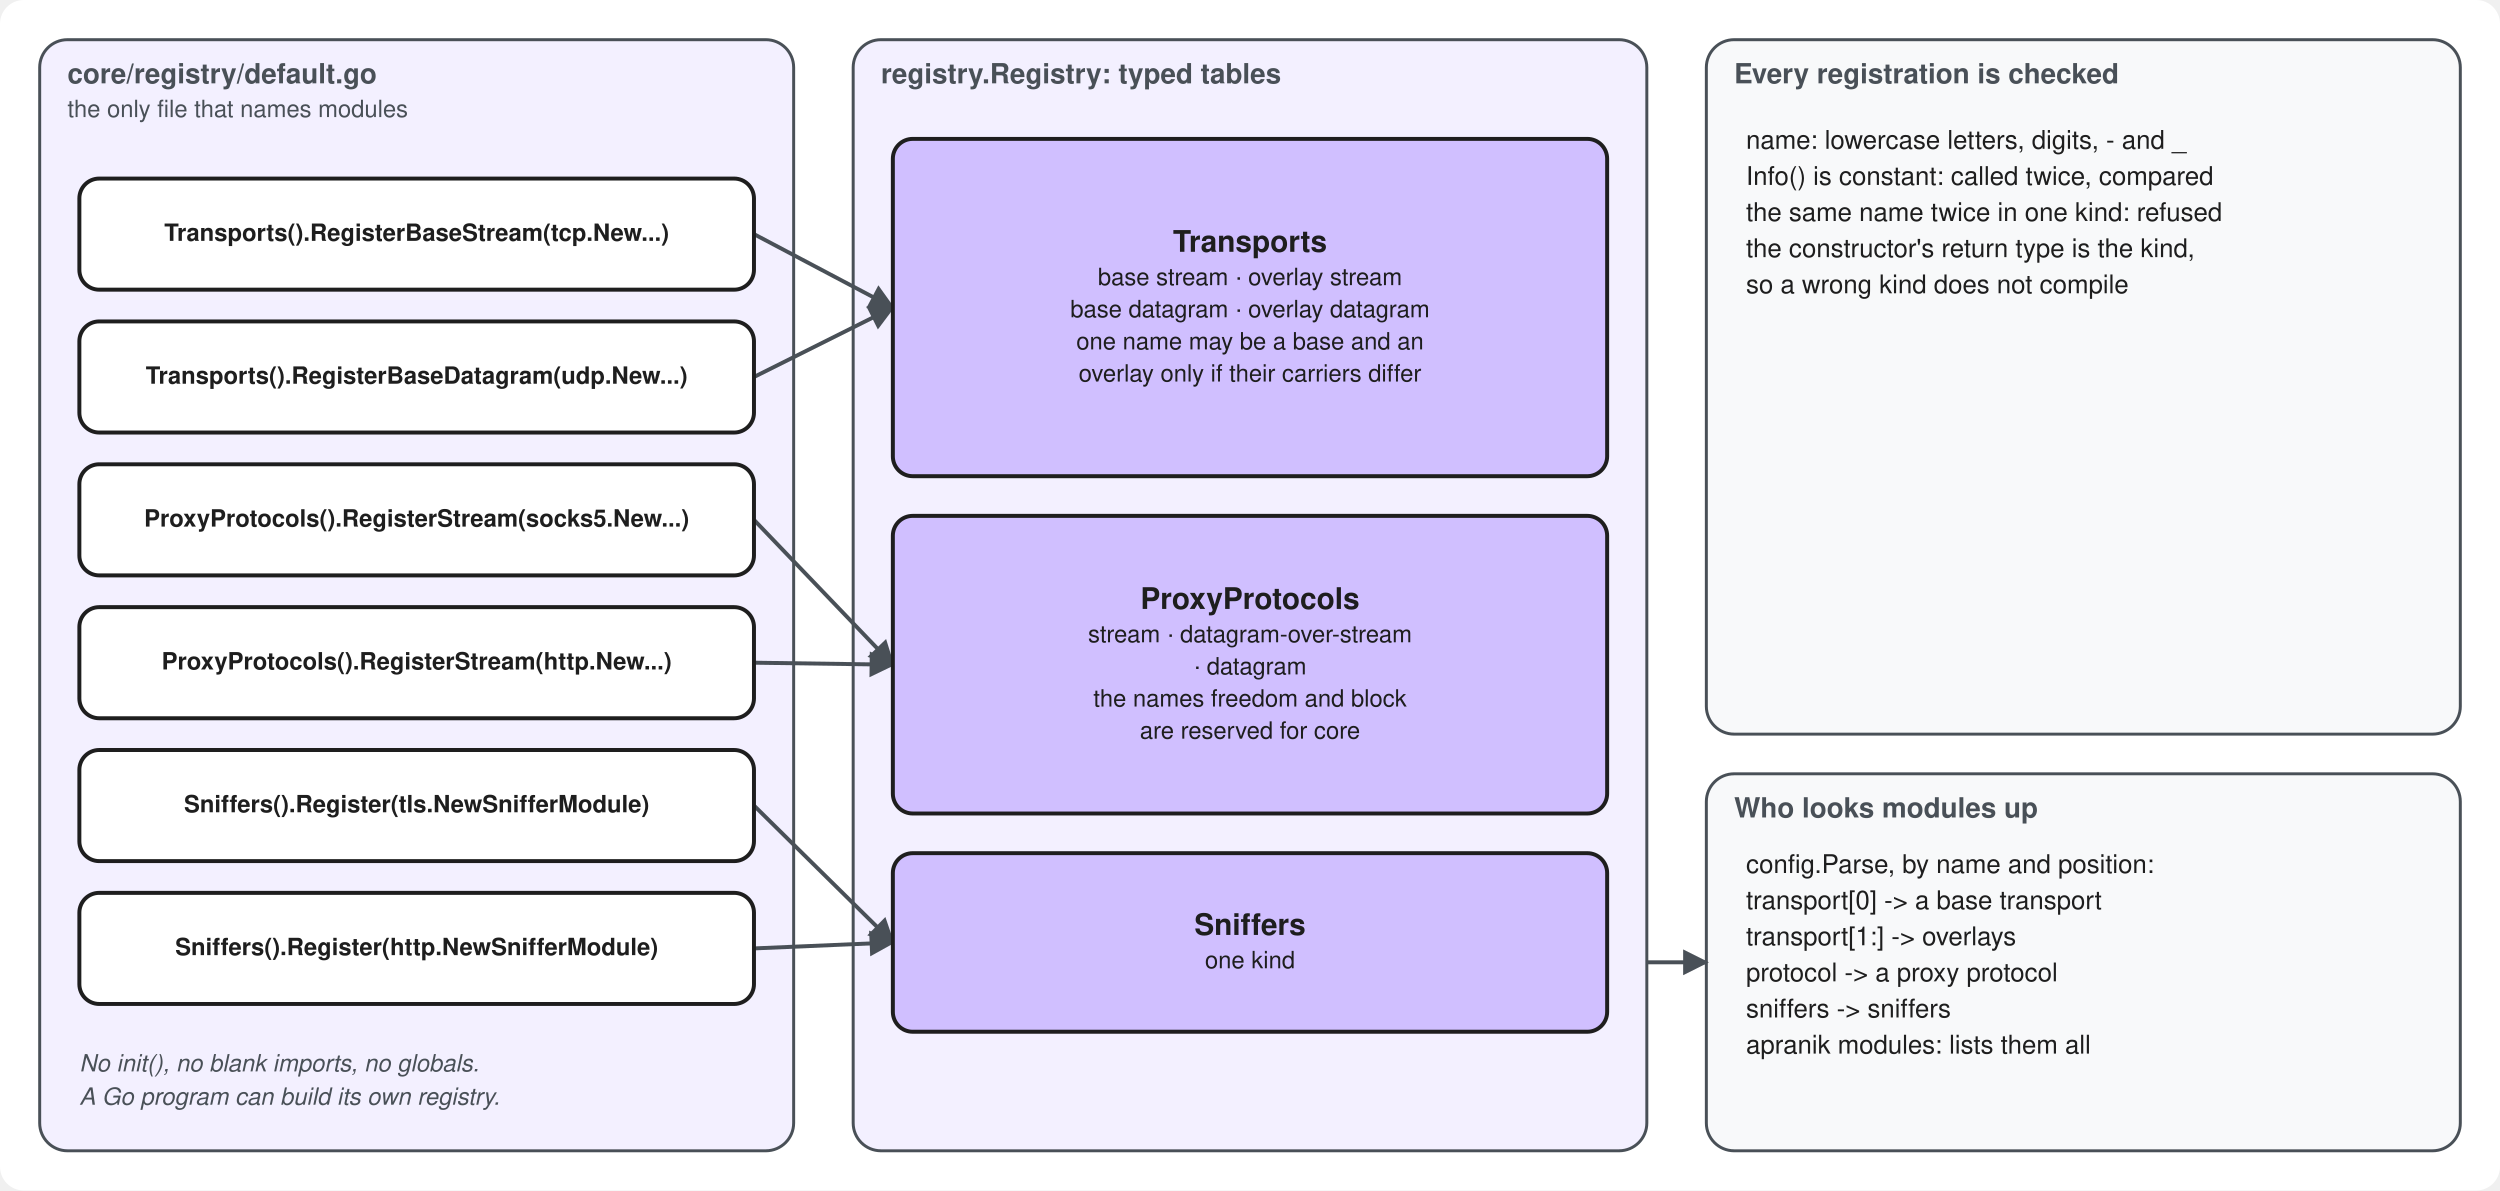
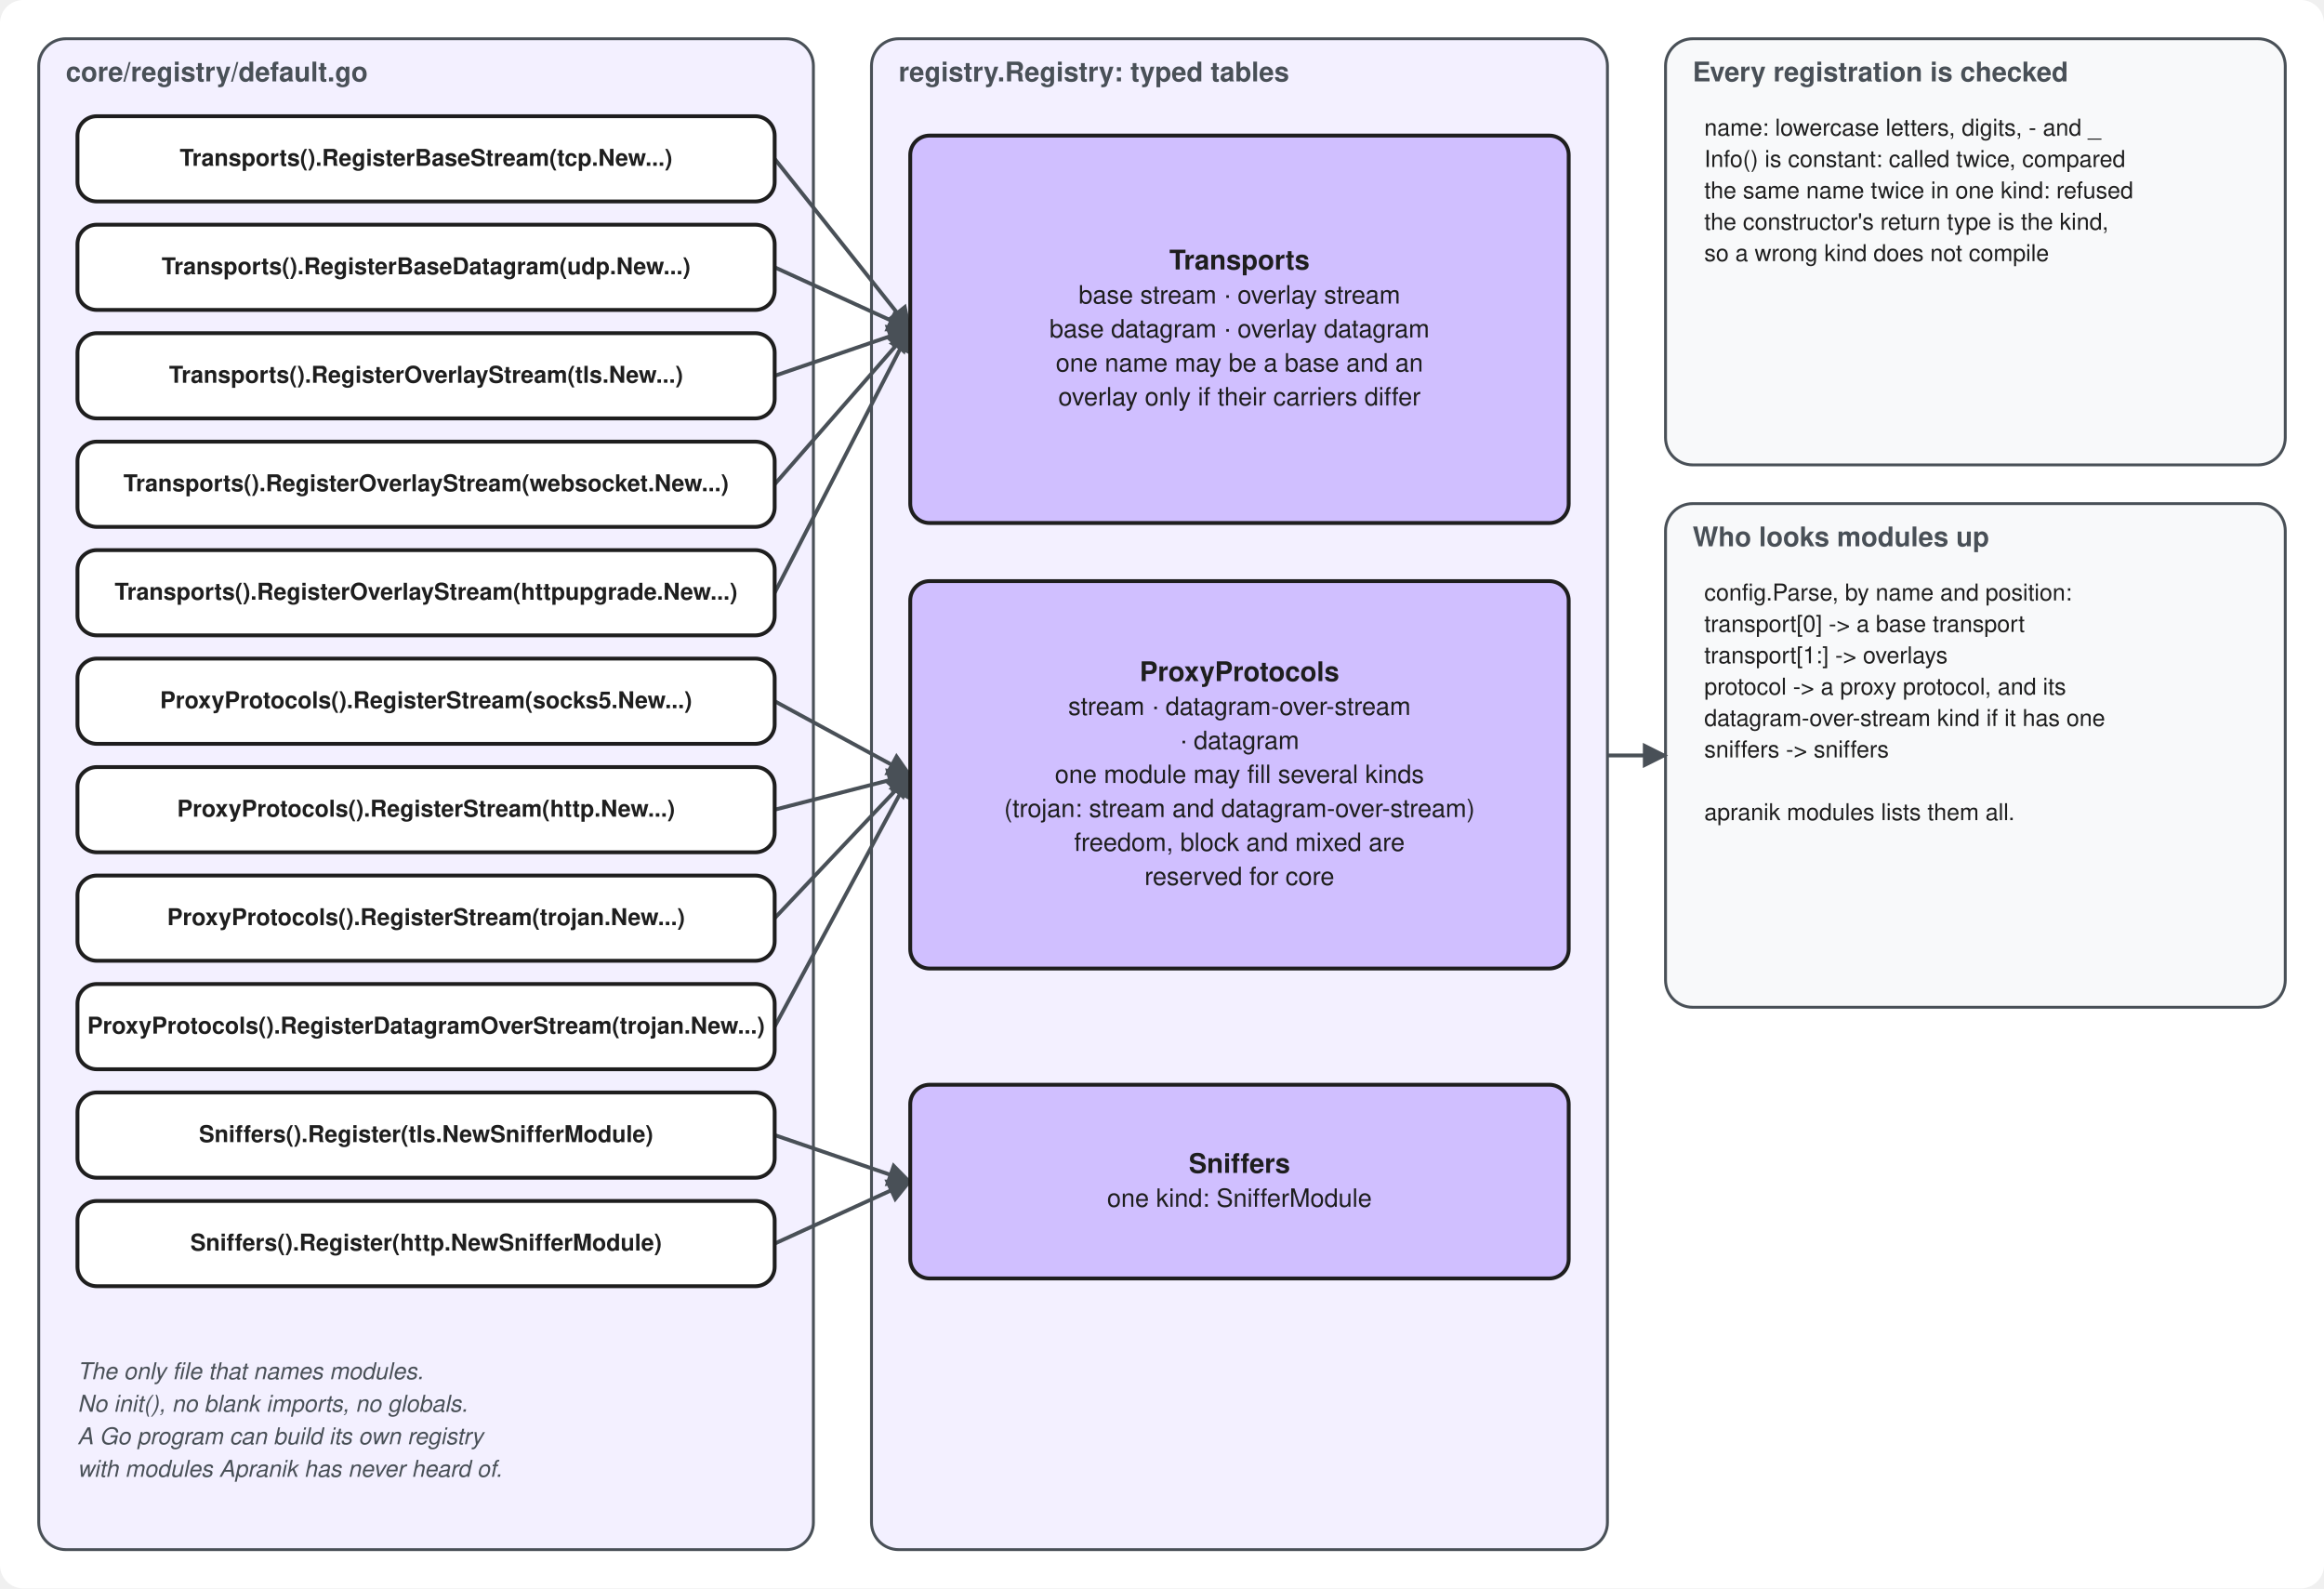
- <svg xmlns="http://www.w3.org/2000/svg" viewBox="0 0 1260 600" width="1260" height="600" role="img" aria-label="How modules are registered and looked up">
+ <svg xmlns="http://www.w3.org/2000/svg" viewBox="0 0 1200 820" width="1200" height="820" role="img" aria-label="How modules are registered and looked up">
  <defs>
    <marker id="h0" viewBox="0 0 10 10" refX="9" refY="5" markerUnits="userSpaceOnUse" markerWidth="13" markerHeight="13" orient="auto-start-reverse">
-       <path d="M0,0 L10,5 L0,10 z" fill="#1e1e1e" />
-     </marker>
-     <marker id="h1" viewBox="0 0 10 10" refX="9" refY="5" markerUnits="userSpaceOnUse" markerWidth="13" markerHeight="13" orient="auto-start-reverse">
-       <path d="M0,0 L10,5 L0,10 z" fill="#c92a2a" />
-     </marker>
-     <marker id="h2" viewBox="0 0 10 10" refX="9" refY="5" markerUnits="userSpaceOnUse" markerWidth="13" markerHeight="13" orient="auto-start-reverse">
      <path d="M0,0 L10,5 L0,10 z" fill="#495057" />
    </marker>
  </defs>
-   <rect x="0" y="0" width="1260" height="600" rx="12" fill="#ffffff" />
+   <rect x="0" y="0" width="1200" height="820" rx="12" fill="#ffffff" />
  <g font-family="Helvetica, Arial, sans-serif" fill="#1e1e1e">
-     <rect x="20" y="20" width="380" height="560" rx="14" fill="#f3f0ff" stroke="#495057" stroke-width="1.5" />
-     <text x="34" y="42" font-size="14" font-weight="bold" fill="#495057">core/registry/default.go</text>
-     <text x="34" y="59" font-size="12" fill="#495057">the only file that names modules</text>
-     <rect x="430" y="20" width="400" height="560" rx="14" fill="#f3f0ff" stroke="#495057" stroke-width="1.5" />
-     <text x="444" y="42" font-size="14" font-weight="bold" fill="#495057">registry.Registry: typed tables</text>
-     <rect x="860" y="20" width="380" height="350" rx="14" fill="#f8f9fa" stroke="#495057" stroke-width="1.5" />
-     <text x="874" y="42" font-size="14" font-weight="bold" fill="#495057">Every registration is checked</text>
-     <rect x="860" y="390" width="380" height="190" rx="14" fill="#f8f9fa" stroke="#495057" stroke-width="1.5" />
-     <text x="874" y="412" font-size="14" font-weight="bold" fill="#495057">Who looks modules up</text>
-     <polyline points="380,118.0 450,155.0" fill="none" stroke="#495057" stroke-width="2" marker-end="url(#h2)" />
-     <polyline points="380,190.0 450,155.0" fill="none" stroke="#495057" stroke-width="2" marker-end="url(#h2)" />
-     <polyline points="380,262.0 450,335.0" fill="none" stroke="#495057" stroke-width="2" marker-end="url(#h2)" />
-     <polyline points="380,334.0 450,335.0" fill="none" stroke="#495057" stroke-width="2" marker-end="url(#h2)" />
-     <polyline points="380,406.0 450,475.0" fill="none" stroke="#495057" stroke-width="2" marker-end="url(#h2)" />
-     <polyline points="380,478.0 450,475.0" fill="none" stroke="#495057" stroke-width="2" marker-end="url(#h2)" />
-     <polyline points="830,485 860,485" fill="none" stroke="#495057" stroke-width="2" marker-end="url(#h2)" />
-     <rect x="40" y="90" width="340" height="56" rx="10" fill="#ffffff" stroke="#1e1e1e" stroke-width="2" />
-     <text x="210.0" y="121.4" text-anchor="middle" font-size="12" font-weight="bold">Transports().RegisterBaseStream(tcp.New...)</text>
-     <rect x="40" y="162" width="340" height="56" rx="10" fill="#ffffff" stroke="#1e1e1e" stroke-width="2" />
-     <text x="210.0" y="193.4" text-anchor="middle" font-size="12" font-weight="bold">Transports().RegisterBaseDatagram(udp.New...)</text>
-     <rect x="40" y="234" width="340" height="56" rx="10" fill="#ffffff" stroke="#1e1e1e" stroke-width="2" />
-     <text x="210.0" y="265.4" text-anchor="middle" font-size="12" font-weight="bold">ProxyProtocols().RegisterStream(socks5.New...)</text>
-     <rect x="40" y="306" width="340" height="56" rx="10" fill="#ffffff" stroke="#1e1e1e" stroke-width="2" />
-     <text x="210.0" y="337.4" text-anchor="middle" font-size="12" font-weight="bold">ProxyProtocols().RegisterStream(http.New...)</text>
-     <rect x="40" y="378" width="340" height="56" rx="10" fill="#ffffff" stroke="#1e1e1e" stroke-width="2" />
-     <text x="210.0" y="409.4" text-anchor="middle" font-size="12" font-weight="bold">Sniffers().Register(tls.NewSnifferModule)</text>
-     <rect x="40" y="450" width="340" height="56" rx="10" fill="#ffffff" stroke="#1e1e1e" stroke-width="2" />
-     <text x="210.0" y="481.4" text-anchor="middle" font-size="12" font-weight="bold">Sniffers().Register(http.NewSnifferModule)</text>
-     <rect x="450" y="70" width="360" height="170" rx="10" fill="#d0bfff" stroke="#1e1e1e" stroke-width="2" />
-     <text x="630.0" y="126.9" text-anchor="middle" font-size="15" font-weight="bold">Transports</text>
-     <text x="630.0" y="143.7" text-anchor="middle" font-size="12">base stream · overlay stream</text>
-     <text x="630.0" y="159.9" text-anchor="middle" font-size="12">base datagram · overlay datagram</text>
-     <text x="630.0" y="176.1" text-anchor="middle" font-size="12">one name may be a base and an</text>
-     <text x="630.0" y="192.3" text-anchor="middle" font-size="12">overlay only if their carriers differ</text>
-     <rect x="450" y="260" width="360" height="150" rx="10" fill="#d0bfff" stroke="#1e1e1e" stroke-width="2" />
-     <text x="630.0" y="306.9" text-anchor="middle" font-size="15" font-weight="bold">ProxyProtocols</text>
-     <text x="630.0" y="323.7" text-anchor="middle" font-size="12">stream · datagram-over-stream</text>
-     <text x="630.0" y="339.9" text-anchor="middle" font-size="12">· datagram</text>
-     <text x="630.0" y="356.1" text-anchor="middle" font-size="12">the names freedom and block</text>
-     <text x="630.0" y="372.3" text-anchor="middle" font-size="12">are reserved for core</text>
-     <rect x="450" y="430" width="360" height="90" rx="10" fill="#d0bfff" stroke="#1e1e1e" stroke-width="2" />
-     <text x="630.0" y="471.2" text-anchor="middle" font-size="15" font-weight="bold">Sniffers</text>
-     <text x="630.0" y="488.0" text-anchor="middle" font-size="12">one kind</text>
-     <text x="40" y="540.0" text-anchor="start" font-size="12" font-style="italic" fill="#495057">No init(), no blank imports, no globals.</text>
-     <text x="40" y="556.8" text-anchor="start" font-size="12" font-style="italic" fill="#495057">A Go program can build its own registry.</text>
-     <text x="880" y="75.0" text-anchor="start" font-size="13" fill="#1e1e1e">name: lowercase letters, digits, - and _</text>
-     <text x="880" y="93.2" text-anchor="start" font-size="13" fill="#1e1e1e">Info() is constant: called twice, compared</text>
-     <text x="880" y="111.4" text-anchor="start" font-size="13" fill="#1e1e1e">the same name twice in one kind: refused</text>
-     <text x="880" y="129.6" text-anchor="start" font-size="13" fill="#1e1e1e">the constructor's return type is the kind,</text>
-     <text x="880" y="147.8" text-anchor="start" font-size="13" fill="#1e1e1e">so a wrong kind does not compile</text>
-     <text x="880" y="440.0" text-anchor="start" font-size="13" fill="#1e1e1e">config.Parse, by name and position:</text>
-     <text x="880" y="458.2" text-anchor="start" font-size="13" fill="#1e1e1e">transport[0] -&gt; a base transport</text>
-     <text x="880" y="476.4" text-anchor="start" font-size="13" fill="#1e1e1e">transport[1:] -&gt; overlays</text>
-     <text x="880" y="494.6" text-anchor="start" font-size="13" fill="#1e1e1e">protocol -&gt; a proxy protocol</text>
-     <text x="880" y="512.8" text-anchor="start" font-size="13" fill="#1e1e1e">sniffers -&gt; sniffers</text>
-     <text x="880" y="531.0" text-anchor="start" font-size="13" fill="#1e1e1e">apranik modules: lists them all</text>
+     <rect class="panel" x="20" y="20" width="400" height="780" rx="14" fill="#f3f0ff" stroke="#495057" stroke-width="1.5" />
+     <text class="group-label" x="34" y="42" font-size="14" font-weight="bold" fill="#495057">core/registry/default.go</text>
+     <rect class="panel" x="450" y="20" width="380" height="780" rx="14" fill="#f3f0ff" stroke="#495057" stroke-width="1.5" />
+     <text class="group-label" x="464" y="42" font-size="14" font-weight="bold" fill="#495057">registry.Registry: typed tables</text>
+     <rect class="panel" x="860" y="20" width="320" height="220" rx="14" fill="#f8f9fa" stroke="#495057" stroke-width="1.5" />
+     <text class="group-label" x="874" y="42" font-size="14" font-weight="bold" fill="#495057">Every registration is checked</text>
+     <rect class="panel" x="860" y="260" width="320" height="260" rx="14" fill="#f8f9fa" stroke="#495057" stroke-width="1.5" />
+     <text class="group-label" x="874" y="282" font-size="14" font-weight="bold" fill="#495057">Who looks modules up</text>
+     <polyline points="400,82 470,170" fill="none" stroke="#495057" stroke-width="2" marker-end="url(#h0)" />
+     <polyline points="400,138 470,170" fill="none" stroke="#495057" stroke-width="2" marker-end="url(#h0)" />
+     <polyline points="400,194 470,170" fill="none" stroke="#495057" stroke-width="2" marker-end="url(#h0)" />
+     <polyline points="400,250 470,170" fill="none" stroke="#495057" stroke-width="2" marker-end="url(#h0)" />
+     <polyline points="400,306 470,170" fill="none" stroke="#495057" stroke-width="2" marker-end="url(#h0)" />
+     <polyline points="400,362 470,400" fill="none" stroke="#495057" stroke-width="2" marker-end="url(#h0)" />
+     <polyline points="400,418 470,400" fill="none" stroke="#495057" stroke-width="2" marker-end="url(#h0)" />
+     <polyline points="400,474 470,400" fill="none" stroke="#495057" stroke-width="2" marker-end="url(#h0)" />
+     <polyline points="400,530 470,400" fill="none" stroke="#495057" stroke-width="2" marker-end="url(#h0)" />
+     <polyline points="400,586 470,610" fill="none" stroke="#495057" stroke-width="2" marker-end="url(#h0)" />
+     <polyline points="400,642 470,610" fill="none" stroke="#495057" stroke-width="2" marker-end="url(#h0)" />
+     <polyline points="830,390 860,390" fill="none" stroke="#495057" stroke-width="2" marker-end="url(#h0)" />
+     <rect x="40" y="60" width="360" height="44" rx="10" fill="#ffffff" stroke="#1e1e1e" stroke-width="2" />
+     <text x="220.0" y="85.6" text-anchor="middle" font-size="12" font-weight="bold">Transports().RegisterBaseStream(tcp.New...)</text>
+     <rect x="40" y="116" width="360" height="44" rx="10" fill="#ffffff" stroke="#1e1e1e" stroke-width="2" />
+     <text x="220.0" y="141.6" text-anchor="middle" font-size="12" font-weight="bold">Transports().RegisterBaseDatagram(udp.New...)</text>
+     <rect x="40" y="172" width="360" height="44" rx="10" fill="#ffffff" stroke="#1e1e1e" stroke-width="2" />
+     <text x="220.0" y="197.6" text-anchor="middle" font-size="12" font-weight="bold">Transports().RegisterOverlayStream(tls.New...)</text>
+     <rect x="40" y="228" width="360" height="44" rx="10" fill="#ffffff" stroke="#1e1e1e" stroke-width="2" />
+     <text x="220.0" y="253.6" text-anchor="middle" font-size="12" font-weight="bold">Transports().RegisterOverlayStream(websocket.New...)</text>
+     <rect x="40" y="284" width="360" height="44" rx="10" fill="#ffffff" stroke="#1e1e1e" stroke-width="2" />
+     <text x="220.0" y="309.6" text-anchor="middle" font-size="12" font-weight="bold">Transports().RegisterOverlayStream(httpupgrade.New...)</text>
+     <rect x="40" y="340" width="360" height="44" rx="10" fill="#ffffff" stroke="#1e1e1e" stroke-width="2" />
+     <text x="220.0" y="365.6" text-anchor="middle" font-size="12" font-weight="bold">ProxyProtocols().RegisterStream(socks5.New...)</text>
+     <rect x="40" y="396" width="360" height="44" rx="10" fill="#ffffff" stroke="#1e1e1e" stroke-width="2" />
+     <text x="220.0" y="421.6" text-anchor="middle" font-size="12" font-weight="bold">ProxyProtocols().RegisterStream(http.New...)</text>
+     <rect x="40" y="452" width="360" height="44" rx="10" fill="#ffffff" stroke="#1e1e1e" stroke-width="2" />
+     <text x="220.0" y="477.6" text-anchor="middle" font-size="12" font-weight="bold">ProxyProtocols().RegisterStream(trojan.New...)</text>
+     <rect x="40" y="508" width="360" height="44" rx="10" fill="#ffffff" stroke="#1e1e1e" stroke-width="2" />
+     <text x="220.0" y="533.6" text-anchor="middle" font-size="12" font-weight="bold">ProxyProtocols().RegisterDatagramOverStream(trojan.New...)</text>
+     <rect x="40" y="564" width="360" height="44" rx="10" fill="#ffffff" stroke="#1e1e1e" stroke-width="2" />
+     <text x="220.0" y="589.6" text-anchor="middle" font-size="12" font-weight="bold">Sniffers().Register(tls.NewSnifferModule)</text>
+     <rect x="40" y="620" width="360" height="44" rx="10" fill="#ffffff" stroke="#1e1e1e" stroke-width="2" />
+     <text x="220.0" y="645.6" text-anchor="middle" font-size="12" font-weight="bold">Sniffers().Register(http.NewSnifferModule)</text>
+     <text x="40" y="712.0" text-anchor="start" font-size="12" font-style="italic" fill="#495057">The only file that names modules.</text>
+     <text x="40" y="728.8" text-anchor="start" font-size="12" font-style="italic" fill="#495057">No init(), no blank imports, no globals.</text>
+     <text x="40" y="745.6" text-anchor="start" font-size="12" font-style="italic" fill="#495057">A Go program can build its own registry</text>
+     <text x="40" y="762.4" text-anchor="start" font-size="12" font-style="italic" fill="#495057">with modules Apranik has never heard of.</text>
+     <rect x="470" y="70" width="340" height="200" rx="10" fill="#d0bfff" stroke="#1e1e1e" stroke-width="2" />
+     <text x="640.0" y="139.1" text-anchor="middle" font-size="14" font-weight="bold">Transports</text>
+     <text x="640.0" y="156.7" text-anchor="middle" font-size="13">base stream · overlay stream</text>
+     <text x="640.0" y="174.2" text-anchor="middle" font-size="13">base datagram · overlay datagram</text>
+     <text x="640.0" y="191.8" text-anchor="middle" font-size="13">one name may be a base and an</text>
+     <text x="640.0" y="209.3" text-anchor="middle" font-size="13">overlay only if their carriers differ</text>
+     <rect x="470" y="300" width="340" height="200" rx="10" fill="#d0bfff" stroke="#1e1e1e" stroke-width="2" />
+     <text x="640.0" y="351.6" text-anchor="middle" font-size="14" font-weight="bold">ProxyProtocols</text>
+     <text x="640.0" y="369.1" text-anchor="middle" font-size="13">stream · datagram-over-stream</text>
+     <text x="640.0" y="386.7" text-anchor="middle" font-size="13">· datagram</text>
+     <text x="640.0" y="404.2" text-anchor="middle" font-size="13">one module may fill several kinds</text>
+     <text x="640.0" y="421.8" text-anchor="middle" font-size="13">(trojan: stream and datagram-over-stream)</text>
+     <text x="640.0" y="439.3" text-anchor="middle" font-size="13">freedom, block and mixed are</text>
+     <text x="640.0" y="456.9" text-anchor="middle" font-size="13">reserved for core</text>
+     <rect x="470" y="560" width="340" height="100" rx="10" fill="#d0bfff" stroke="#1e1e1e" stroke-width="2" />
+     <text x="640.0" y="605.5" text-anchor="middle" font-size="14" font-weight="bold">Sniffers</text>
+     <text x="640.0" y="623.0" text-anchor="middle" font-size="13">one kind: SnifferModule</text>
+     <text x="880" y="70.0" font-size="12" fill="#1e1e1e">name: lowercase letters, digits, - and _</text>
+     <text x="880" y="86.2" font-size="12" fill="#1e1e1e">Info() is constant: called twice, compared</text>
+     <text x="880" y="102.4" font-size="12" fill="#1e1e1e">the same name twice in one kind: refused</text>
+     <text x="880" y="118.6" font-size="12" fill="#1e1e1e">the constructor's return type is the kind,</text>
+     <text x="880" y="134.8" font-size="12" fill="#1e1e1e">so a wrong kind does not compile</text>
+     <text x="880" y="310.0" font-size="12" fill="#1e1e1e">config.Parse, by name and position:</text>
+     <text x="880" y="326.2" font-size="12" fill="#1e1e1e">transport[0] -&gt; a base transport</text>
+     <text x="880" y="342.4" font-size="12" fill="#1e1e1e">transport[1:] -&gt; overlays</text>
+     <text x="880" y="358.6" font-size="12" fill="#1e1e1e">protocol -&gt; a proxy protocol, and its</text>
+     <text x="880" y="374.8" font-size="12" fill="#1e1e1e">  datagram-over-stream kind if it has one</text>
+     <text x="880" y="391.0" font-size="12" fill="#1e1e1e">sniffers -&gt; sniffers</text>
+     <text x="880" y="407.2" font-size="12" fill="#1e1e1e" />
+     <text x="880" y="423.4" font-size="12" fill="#1e1e1e">apranik modules lists them all.</text>
  </g>
</svg>
